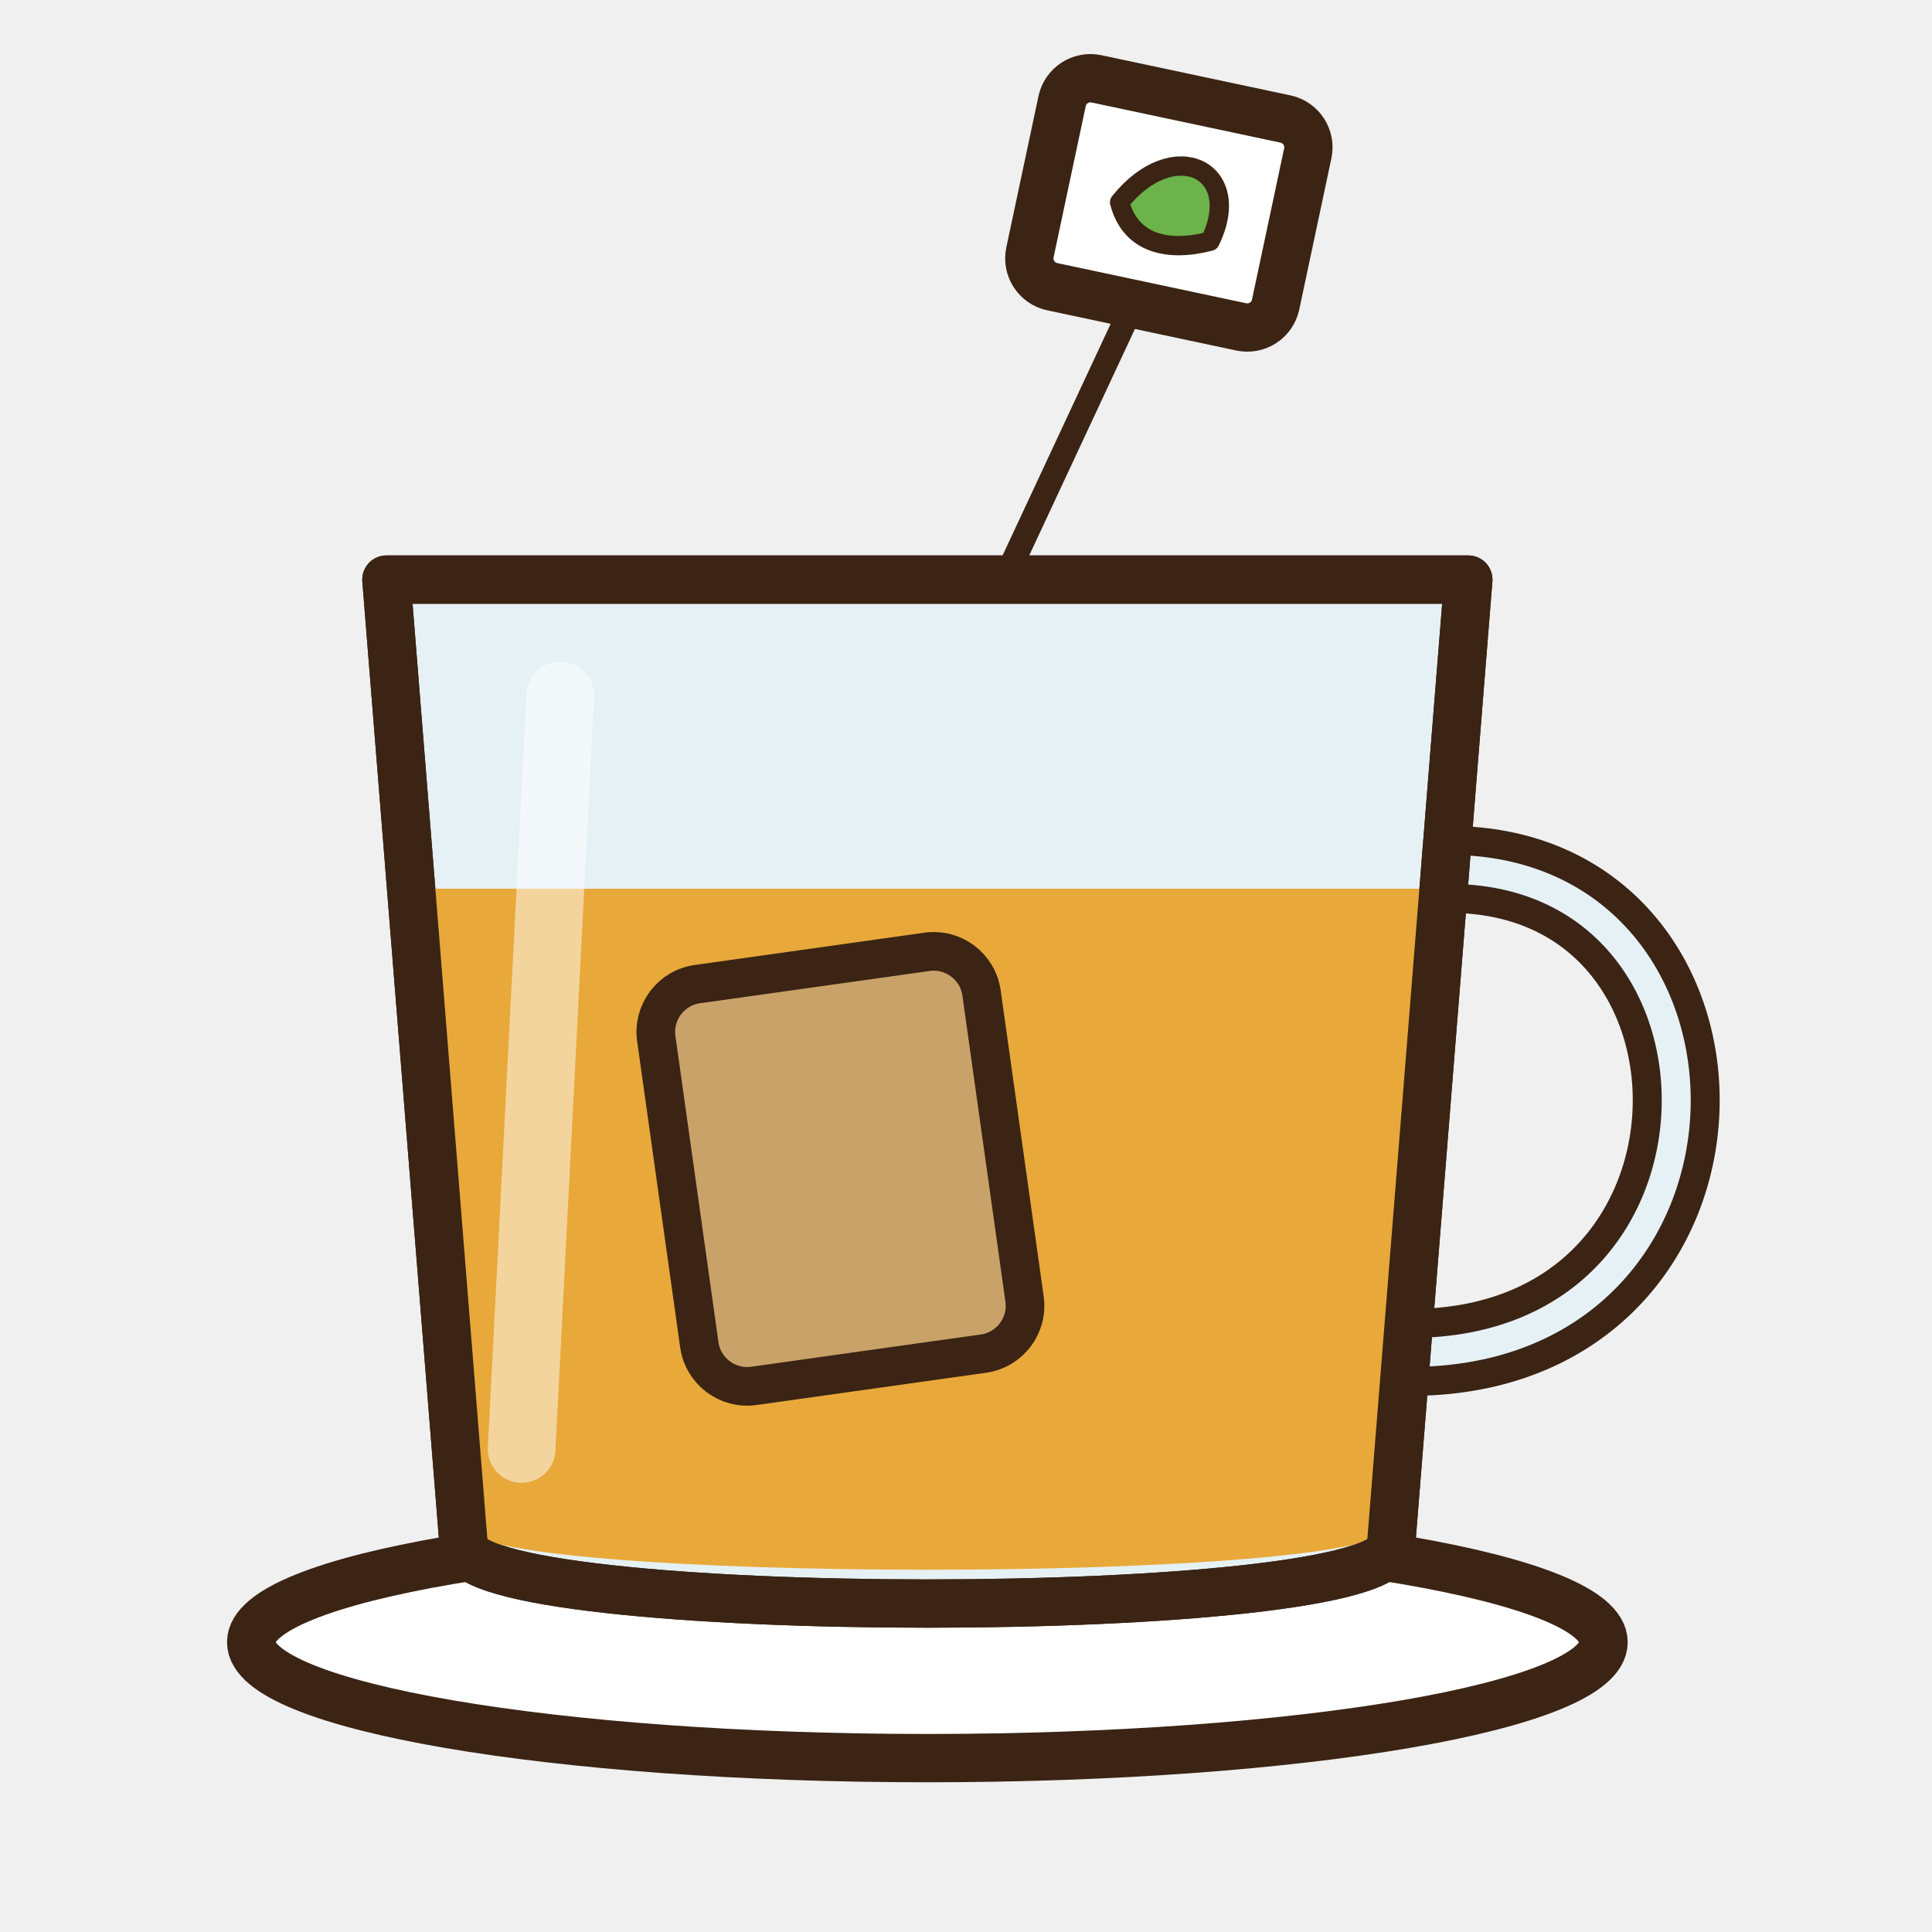
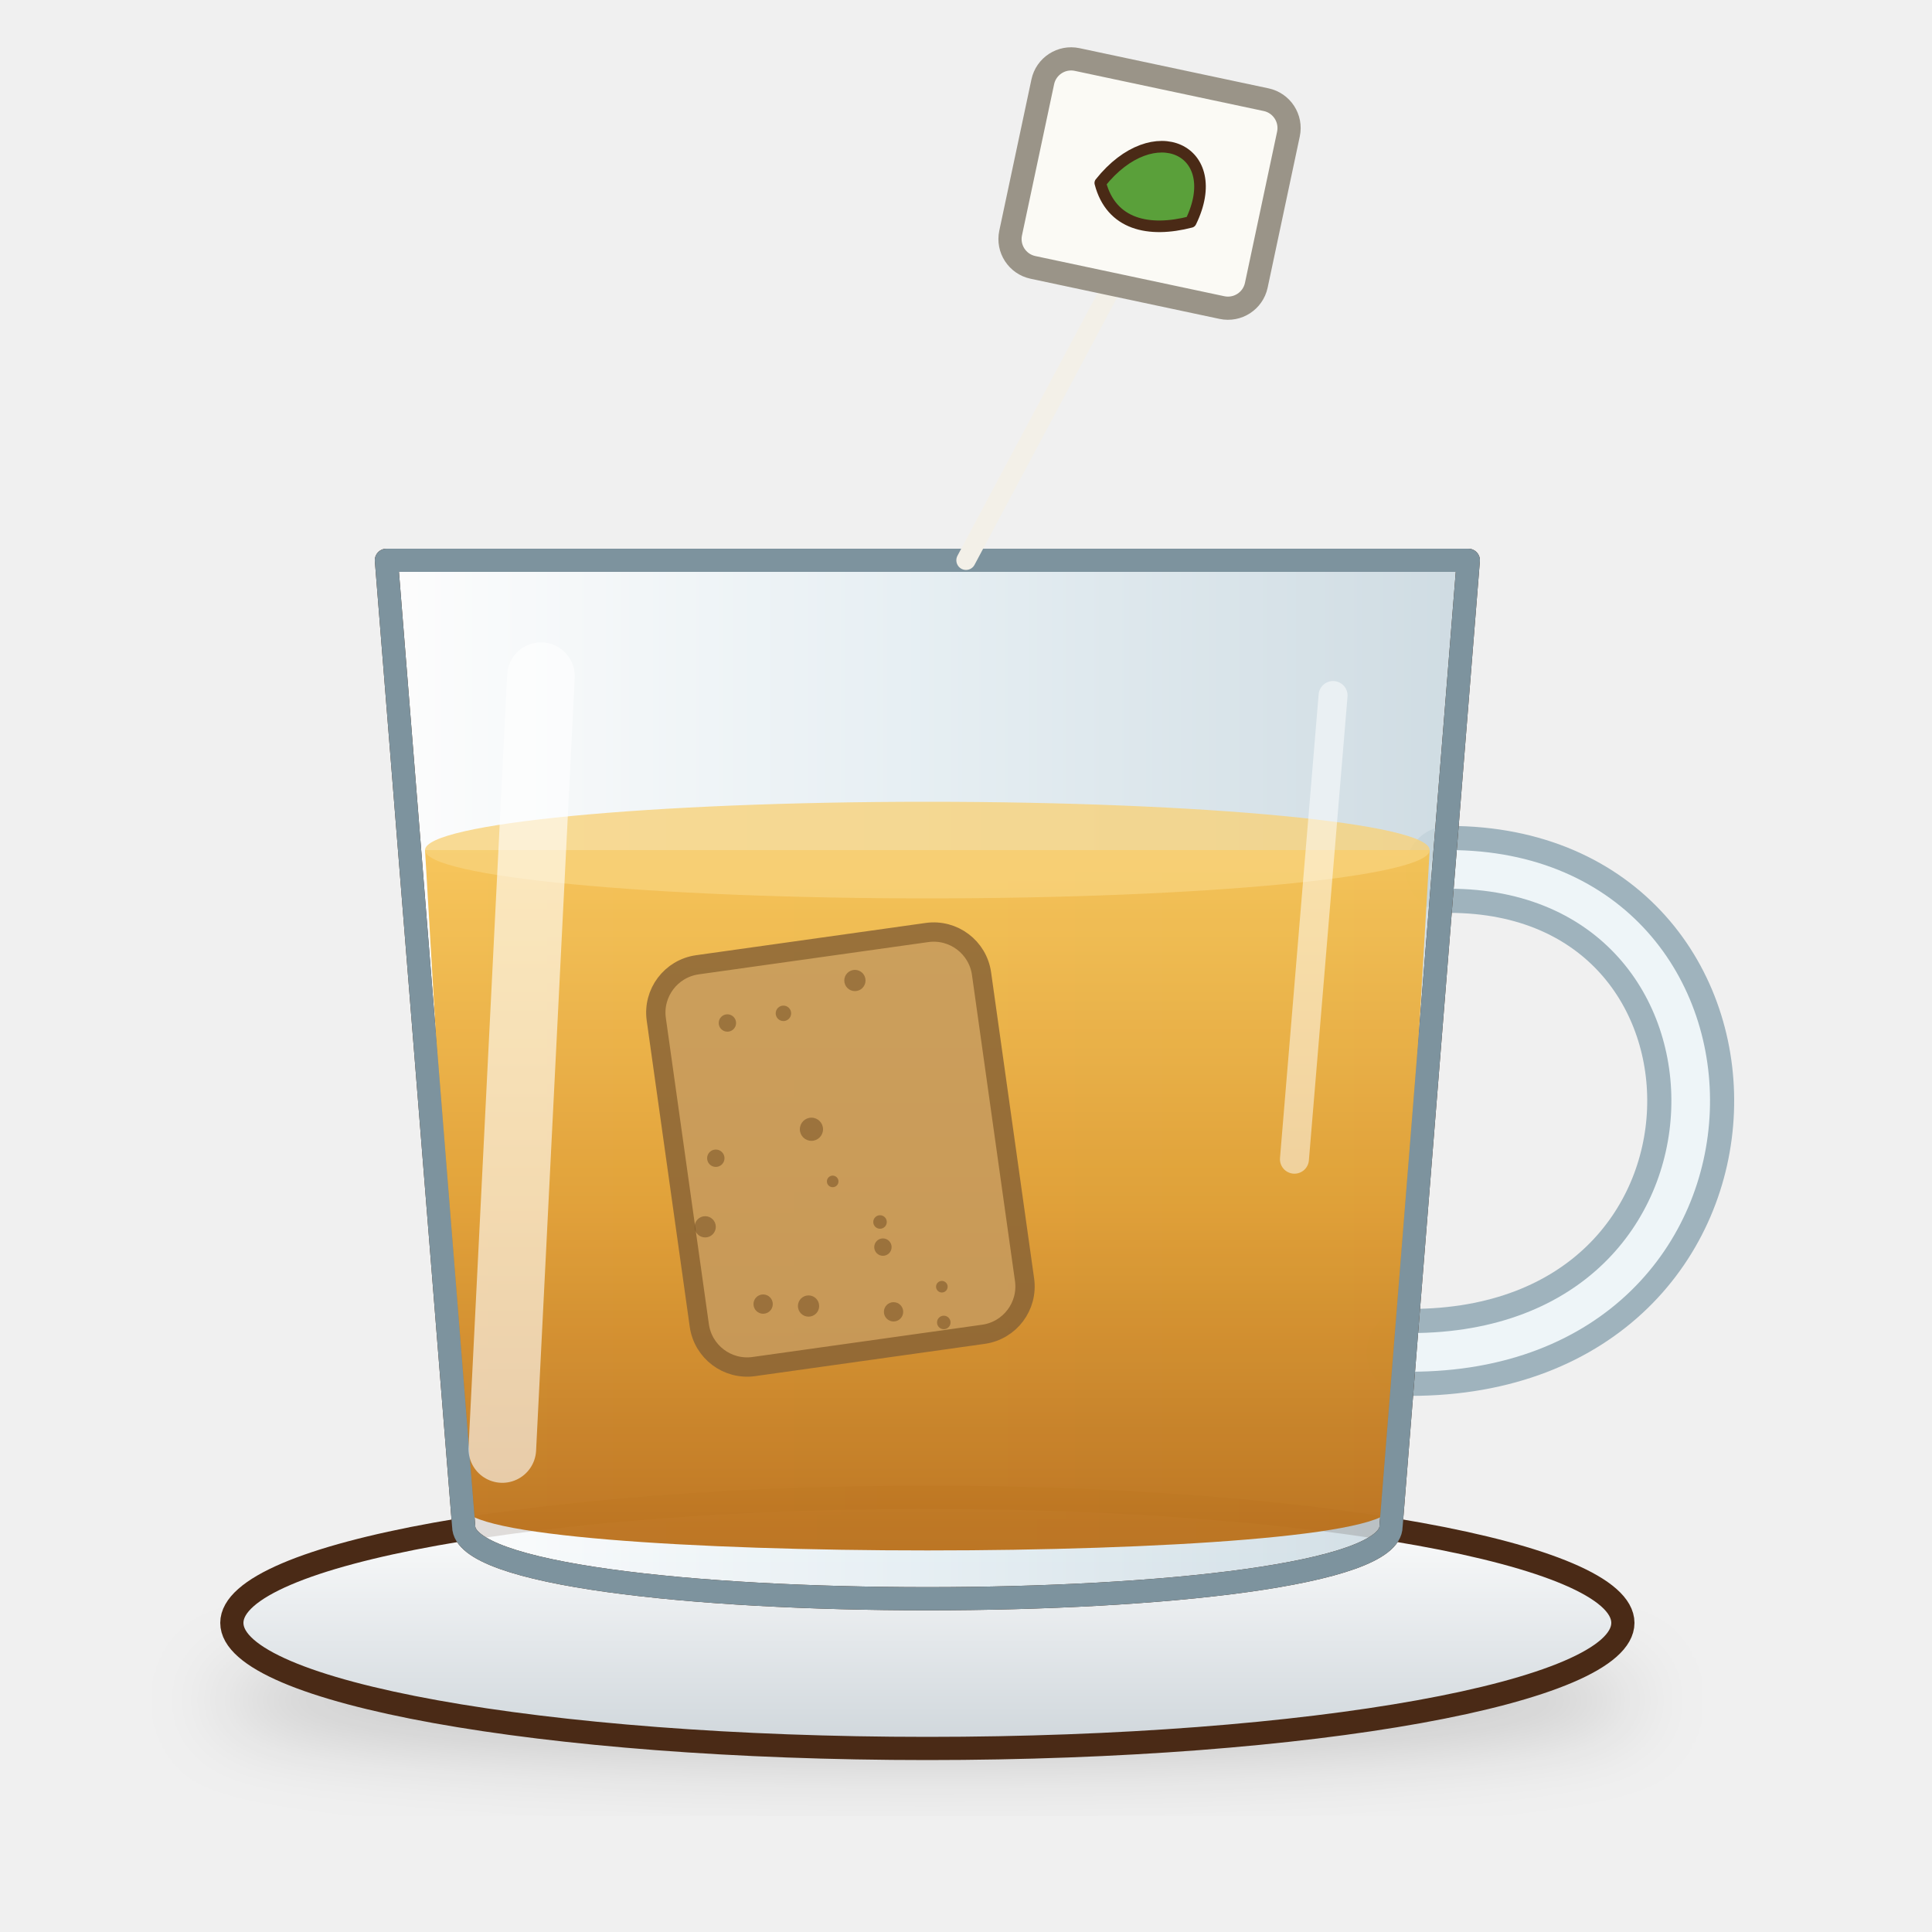
<svg xmlns="http://www.w3.org/2000/svg" width="200" height="200" viewBox="0 0 200 200" role="img" aria-label="Tee">
-   <g stroke="#3b2414" stroke-width="5" stroke-linejoin="round" stroke-linecap="round">
-     <ellipse cx="96" cy="170" rx="70" ry="12" fill="#ffffff" />
-     <path d="M150 90 C 182 90, 182 140, 146 140" fill="none" stroke-width="9" />
-     <path d="M150 90 C 182 90, 182 140, 146 140" fill="none" stroke="#e6f1f6" stroke-width="3" />
-     <path d="M40 60 L152 60 L144 160 C 144 168, 48 168, 48 160 Z" fill="#e6f1f6" />
-     <path d="M44 92 L148 92 L144 158 C 144 164, 48 164, 48 158 Z" fill="#e8a93a" stroke="none" />
-     <path d="M40 60 L152 60 L144 160 C 144 168, 48 168, 48 160 Z" fill="none" />
-     <path d="M104 60 L118 30" fill="none" stroke-width="2.5" />
-     <rect x="108" y="10" width="26" height="22" rx="3" fill="#ffffff" transform="rotate(12 121 21)" />
-     <path d="M116 22 C 120 14, 128 16, 126 24 C 122 26, 118 26, 116 22 Z" fill="#6bb34a" stroke-width="2" transform="rotate(12 121 21)" />
-     <rect x="70" y="100" width="34" height="42" rx="5" fill="#c9a26a" stroke-width="4" transform="rotate(-8 87 121)" />
-     <path d="M58 72 L54 150" fill="none" stroke="#fff" stroke-width="7" opacity="0.5" />
+   <defs>
+     <filter id="weich" x="-50%" y="-50%" width="200%" height="200%">
+       <feGaussianBlur stdDeviation="4" />
+     </filter>
+     <linearGradient id="gl8" x1="0" y1="0" x2="1" y2="0">
+       <stop offset="0" stop-color="#ffffff" />
+       <stop offset="0.5" stop-color="#e4eef3" />
+       <stop offset="1" stop-color="#c9d8e0" />
+     </linearGradient>
+     <linearGradient id="te8" x1="0" y1="0" x2="0" y2="1">
+       <stop offset="0" stop-color="#f6c14e" />
+       <stop offset="0.5" stop-color="#e09b2a" />
+       <stop offset="1" stop-color="#b86a12" />
+     </linearGradient>
+     <linearGradient id="ut8" x1="0" y1="0" x2="0" y2="1">
+       <stop offset="0" stop-color="#ffffff" />
+       <stop offset="1" stop-color="#cfd6db" />
+     </linearGradient>
+   </defs>
+   <ellipse cx="96" cy="176" rx="74" ry="6" fill="#000" opacity=".18" filter="url(#weich)" />
+   <g stroke="#4a2a16" stroke-width="2.4" stroke-linejoin="round" stroke-linecap="round">
+     <ellipse cx="96" cy="168" rx="72" ry="13" fill="url(#ut8)" />
+     <path d="M150 90 C 184 90, 184 140, 146 140" fill="none" stroke="#9fb3bd" stroke-width="9" />
+     <path d="M150 90 C 184 90, 184 140, 146 140" fill="none" stroke="#eef5f8" stroke-width="4" />
+     <path d="M40 58 L152 58 L144 158 C 144 168, 48 168, 48 158 Z" fill="url(#gl8)" fill-opacity=".85" />
+     <path d="M44 88 L148 88 L144 156 C 144 162, 48 162, 48 156 Z" fill="url(#te8)" stroke="none" opacity=".92" />
+     <ellipse cx="96" cy="88" rx="52" ry="5" fill="#f8d27a" stroke="none" opacity=".8" />
+     <rect x="70" y="98" width="34" height="42" rx="5" fill="#c69a5e" stroke="#8a6436" stroke-width="2" opacity=".85" transform="rotate(-8 87 119)" />
+     <circle cx="84.0" cy="116.9" r="1.2" fill="#6e4a20" stroke="none" opacity="0.5" />
+     <circle cx="97.5" cy="133.2" r="0.6" fill="#6e4a20" stroke="none" opacity="0.5" />
+     <circle cx="73.0" cy="127.0" r="1.1" fill="#6e4a20" stroke="none" opacity="0.5" />
+     <circle cx="86.2" cy="122.3" r="0.6" fill="#6e4a20" stroke="none" opacity="0.5" />
+     <circle cx="83.7" cy="135.2" r="1.1" fill="#6e4a20" stroke="none" opacity="0.5" />
+     <circle cx="97.7" cy="136.9" r="0.7" fill="#6e4a20" stroke="none" opacity="0.5" />
+     <circle cx="75.3" cy="105.9" r="0.9" fill="#6e4a20" stroke="none" opacity="0.5" />
+     <circle cx="92.5" cy="135.8" r="1.0" fill="#6e4a20" stroke="none" opacity="0.5" />
+     <circle cx="91.4" cy="129.1" r="0.9" fill="#6e4a20" stroke="none" opacity="0.5" />
+     <circle cx="88.5" cy="101.5" r="1.1" fill="#6e4a20" stroke="none" opacity="0.5" />
+     <circle cx="79.0" cy="135.0" r="1.0" fill="#6e4a20" stroke="none" opacity="0.5" />
+     <circle cx="81.1" cy="104.9" r="0.8" fill="#6e4a20" stroke="none" opacity="0.5" />
+     <circle cx="91.1" cy="126.5" r="0.7" fill="#6e4a20" stroke="none" opacity="0.5" />
+     <circle cx="74.1" cy="119.9" r="0.9" fill="#6e4a20" stroke="none" opacity="0.5" />
+     <path d="M40 58 L152 58 L144 158 C 144 168, 48 168, 48 158 Z" fill="none" stroke="#7d939e" />
+     <path d="M100 58 L116 28" fill="none" stroke="#f3f0e8" stroke-width="2" />
+     <rect x="106" y="8" width="26" height="22" rx="3" fill="#fbfaf5" stroke="#9a9488" transform="rotate(12 119 19)" />
+     <path d="M114 20 C 118 12, 126 14, 124 22 C 120 24, 116 24, 114 20 Z" fill="#5aa03a" stroke-width="1.2" transform="rotate(12 119 19)" />
+     <path d="M56 70 L52 150" fill="none" stroke="#fff" stroke-width="7" opacity="0.6" />
+     <path d="M138 72 L134 120" fill="none" stroke="#fff" stroke-width="3" opacity="0.5" />
  </g>
</svg>
